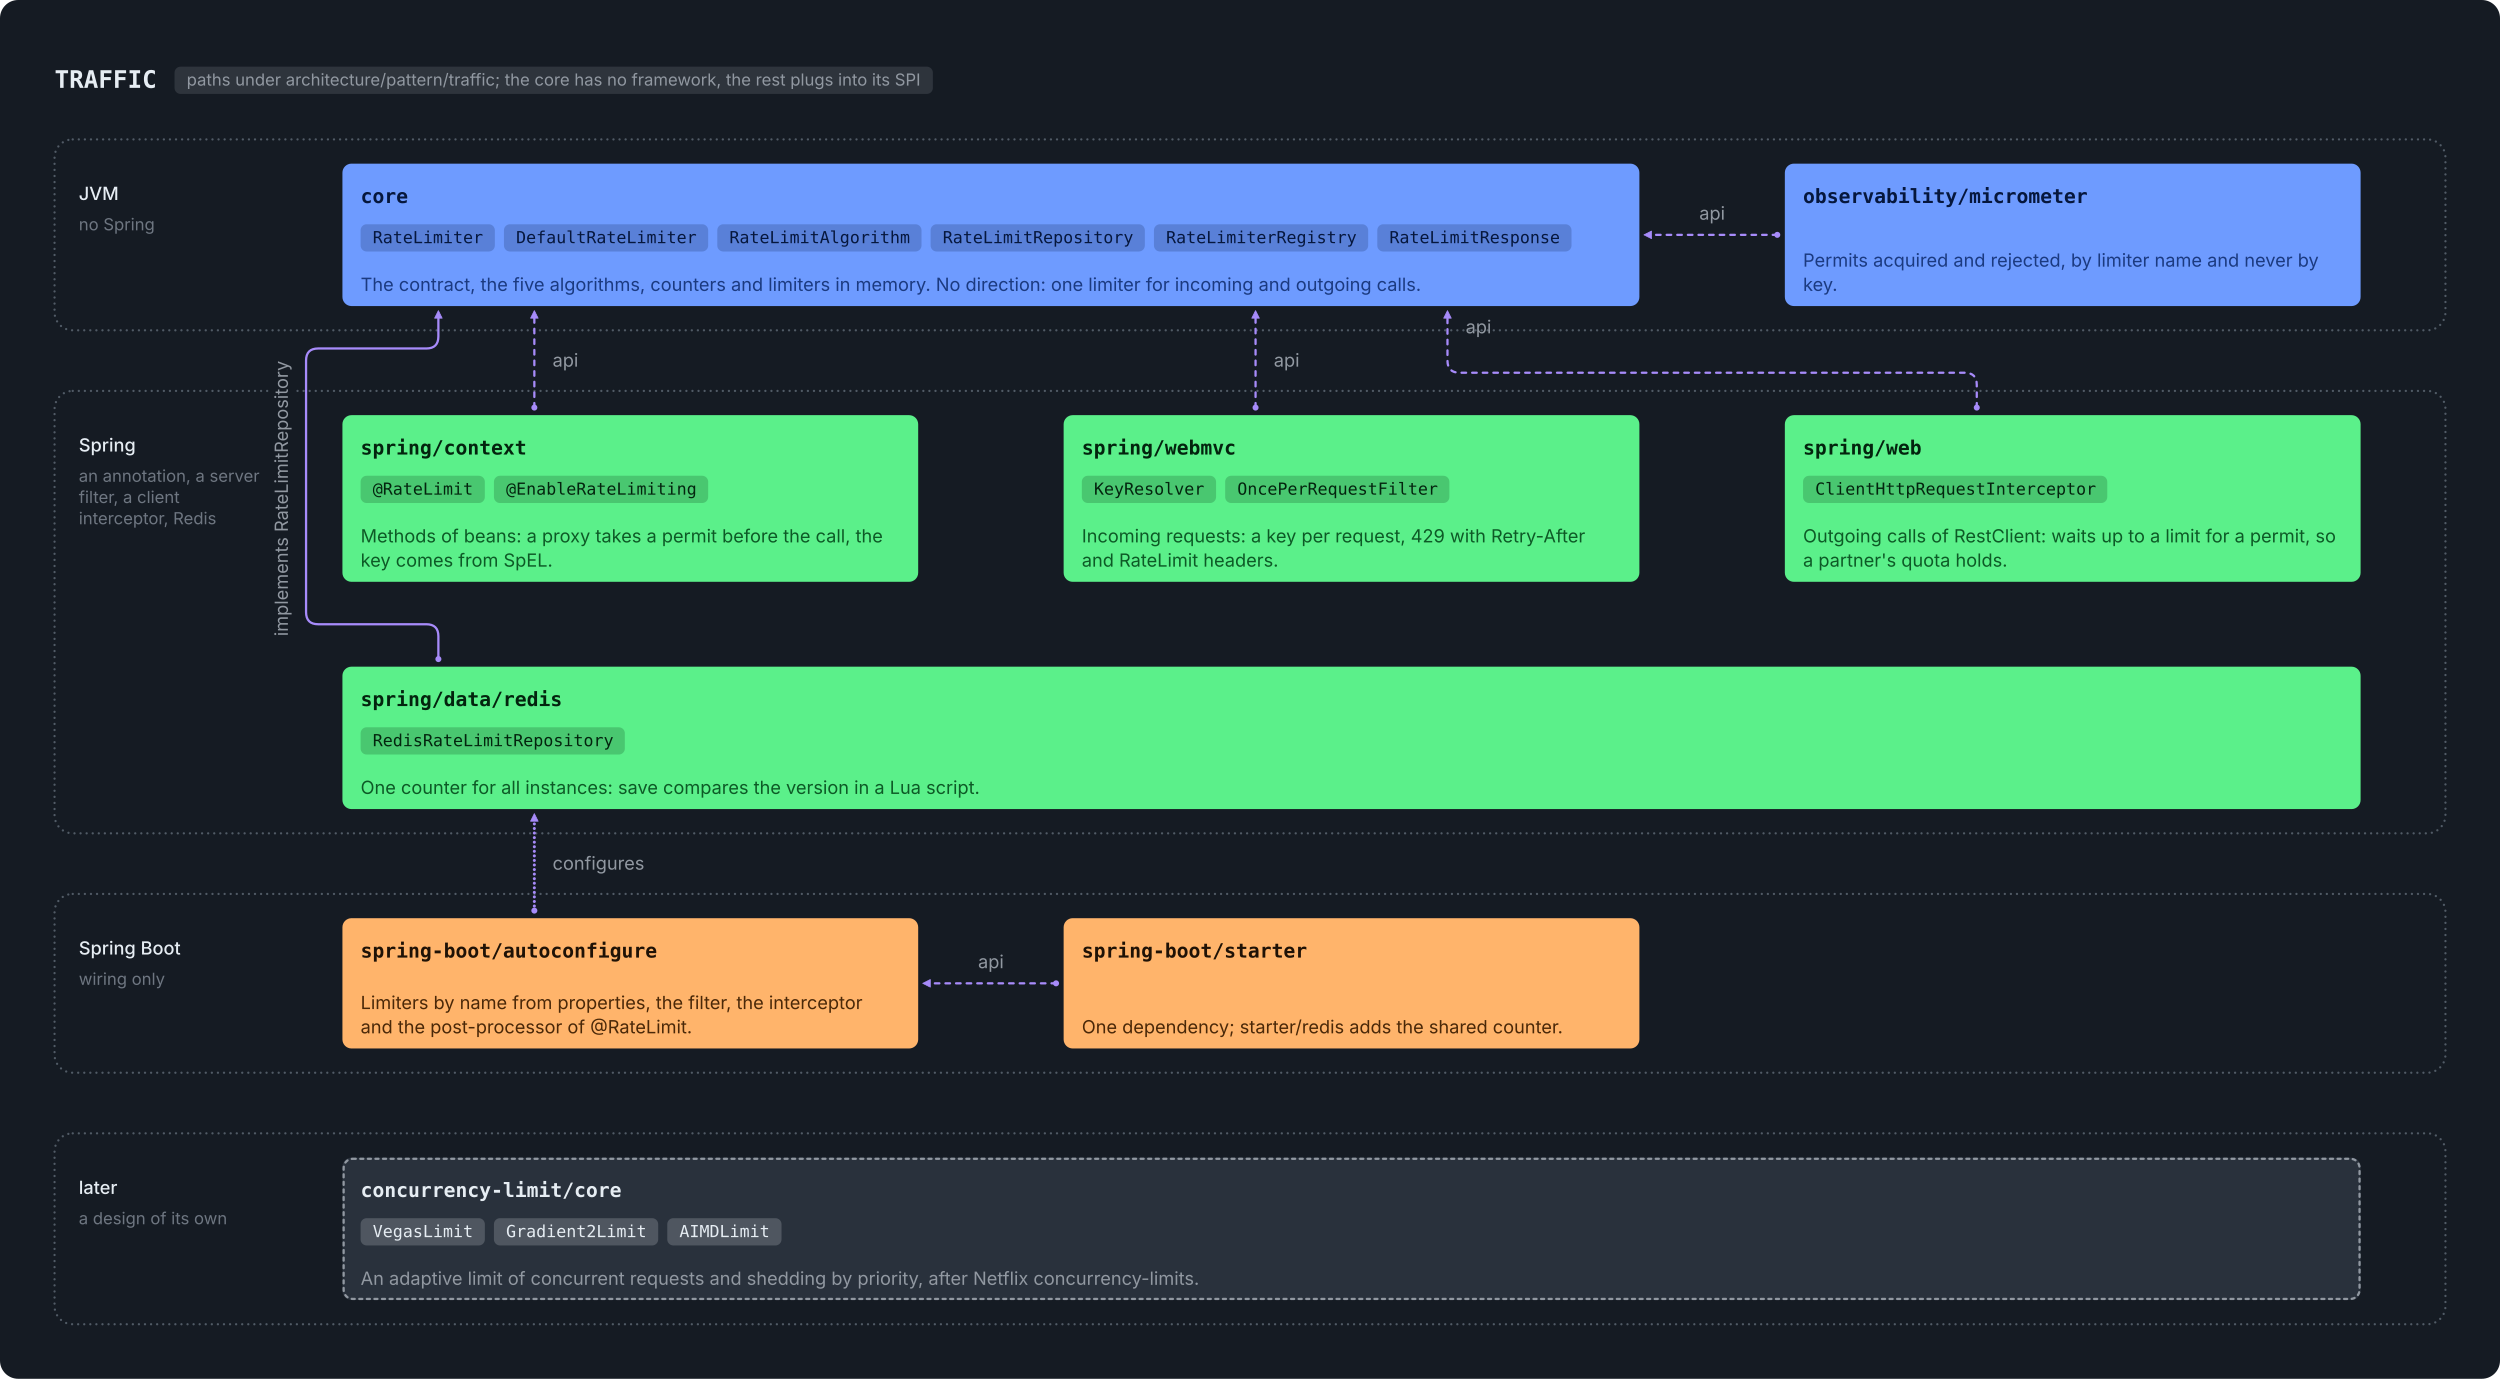
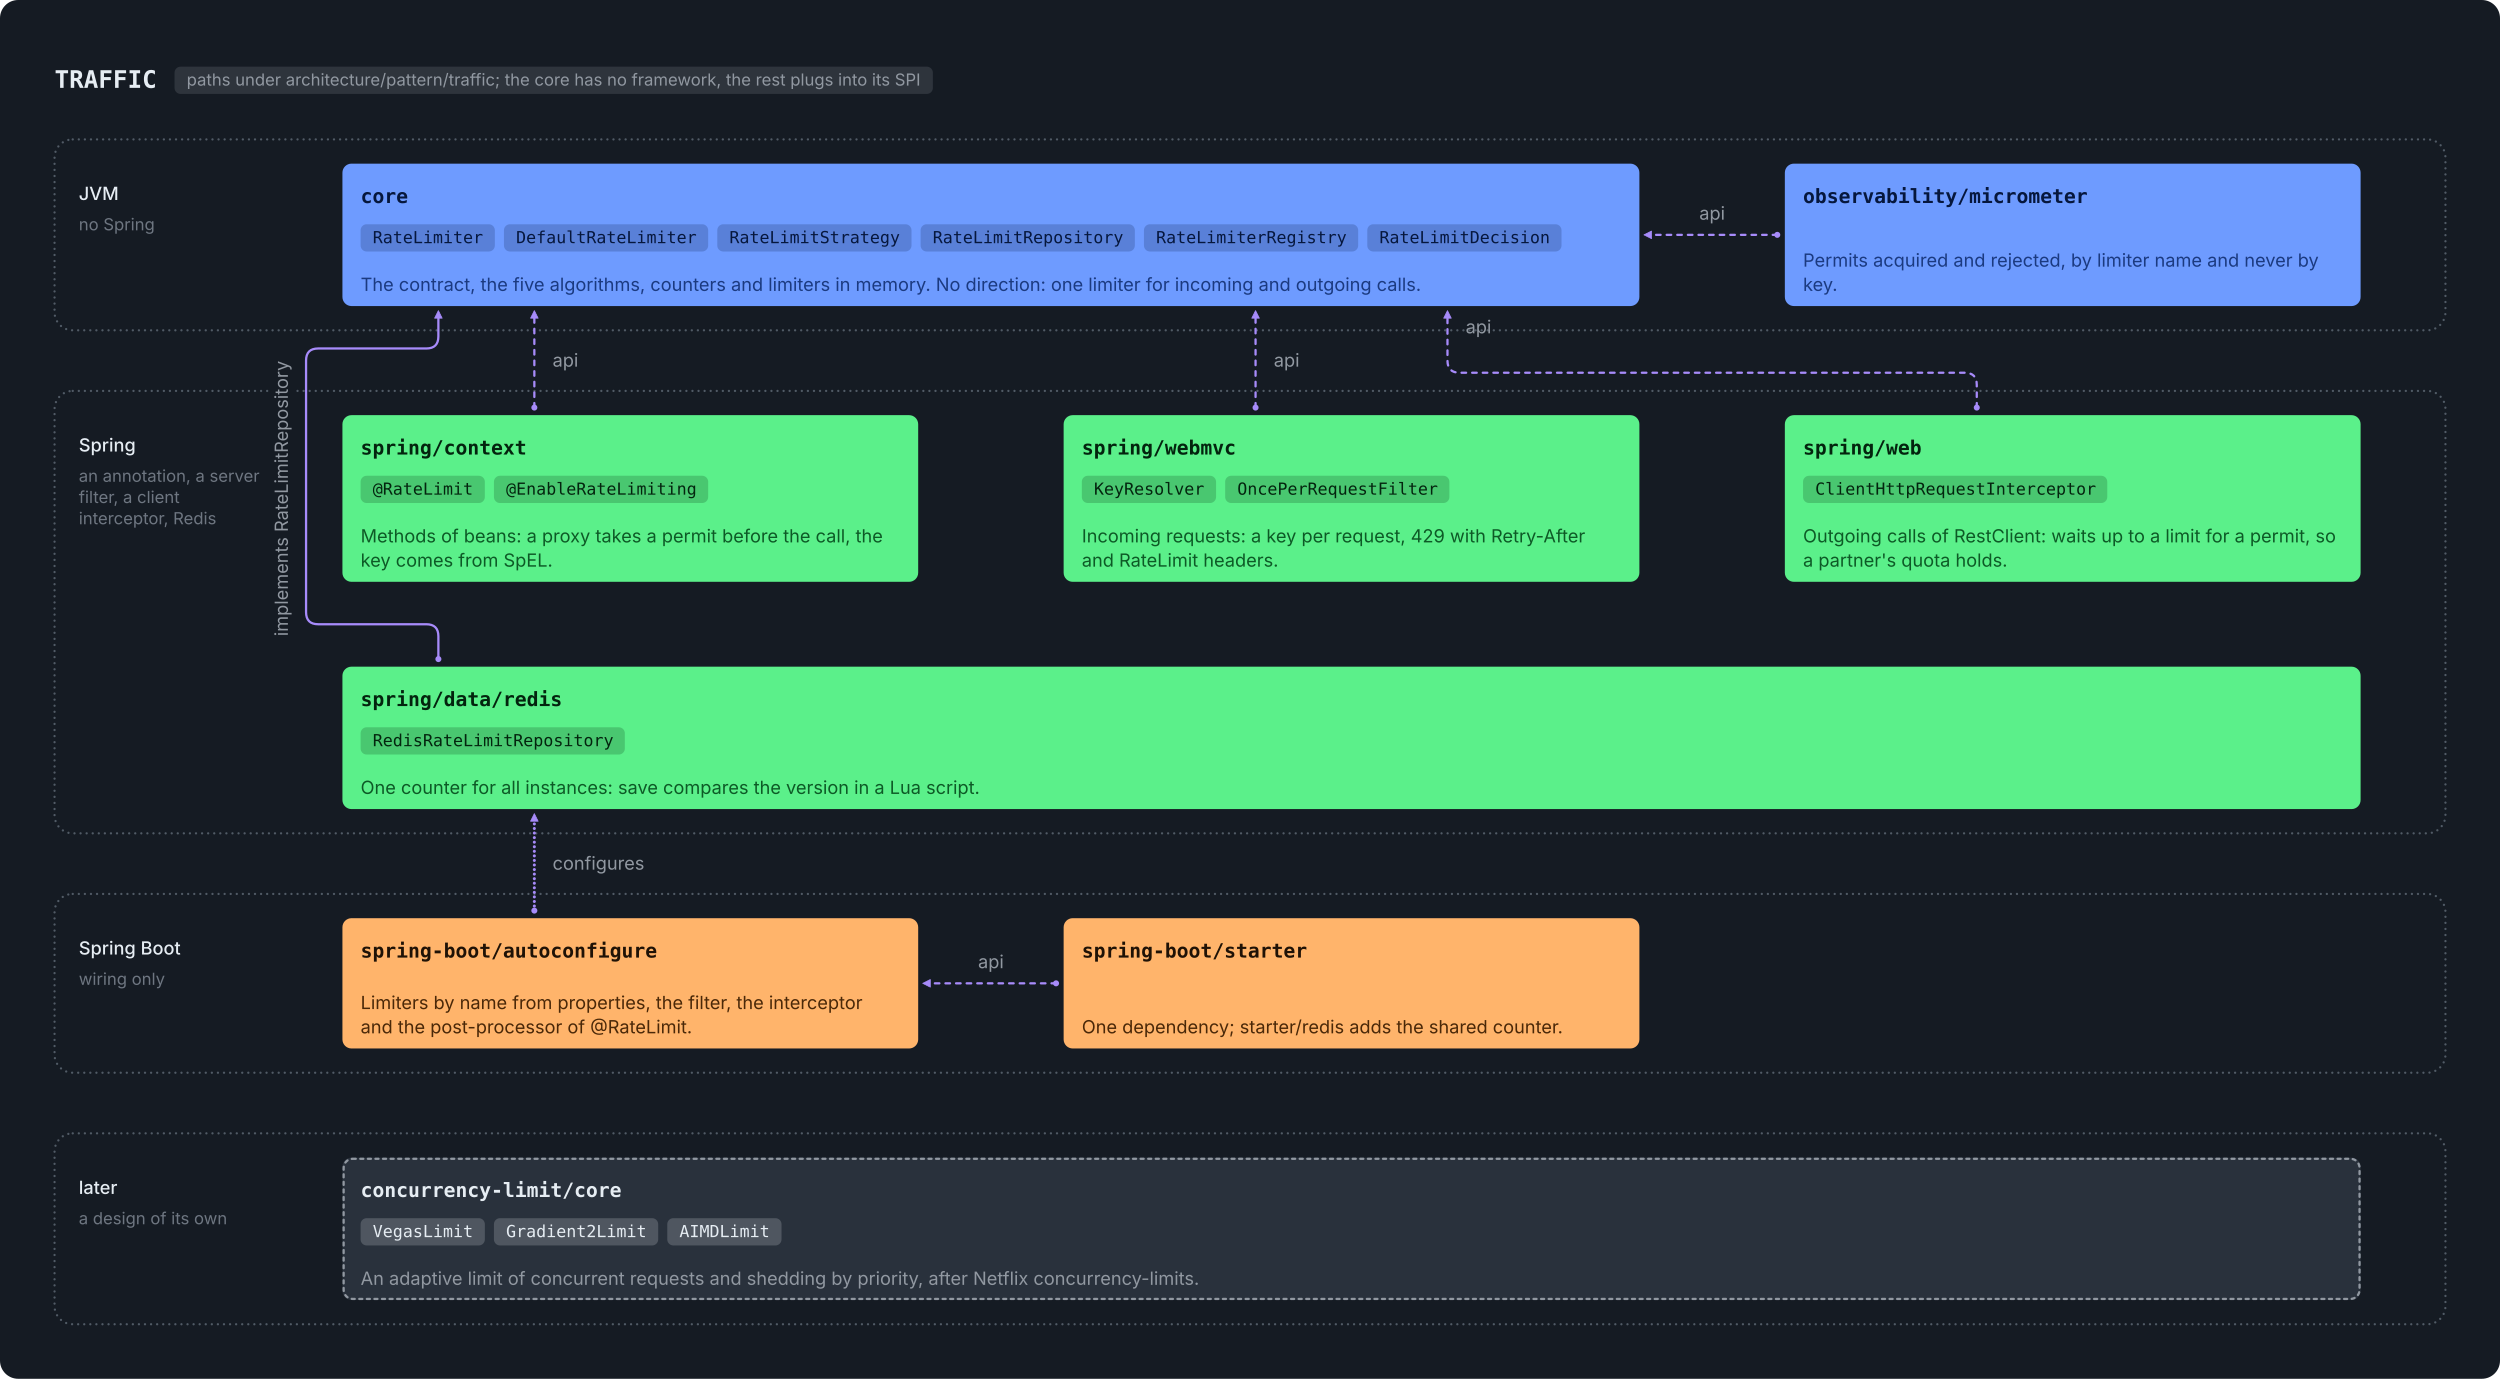
<svg xmlns="http://www.w3.org/2000/svg" viewBox="0 0 1650 910" width="1650" height="910" role="img">
  <rect width="1650" height="910" rx="12" fill="#151B23" />
  <g transform="translate(12,12)">
    <text x="24.0" y="46.0" font-family="ui-monospace, SFMono-Regular, 'SF Mono', Menlo, Consolas, monospace" font-size="16" font-weight="600" fill="#E6EDF3" text-anchor="start">TRAFFIC</text>
    <rect x="103.2" y="32.0" width="500.5" height="18" rx="4" fill="#9198A1" fill-opacity="0.2" />
    <text x="111.2" y="44.5" font-family="-apple-system, BlinkMacSystemFont, 'Segoe UI', Inter, Helvetica, Arial, sans-serif" font-size="11" font-weight="400" fill="#9198A1" text-anchor="start">paths under architecture/pattern/traffic; the core has no framework, the rest plugs into its SPI</text>
    <rect x="24" y="80" width="1578" height="126" rx="12" fill="none" stroke="#515B66" stroke-width="1.5" stroke-linecap="round" stroke-dasharray="0.01 4" />
    <text x="40.0" y="120.0" font-family="-apple-system, BlinkMacSystemFont, 'Segoe UI', Inter, Helvetica, Arial, sans-serif" font-size="12" font-weight="500" fill="#E6EDF3" text-anchor="start">JVM</text>
    <text x="40.0" y="140.0" font-family="-apple-system, BlinkMacSystemFont, 'Segoe UI', Inter, Helvetica, Arial, sans-serif" font-size="11" font-weight="400" fill="#6E7681" text-anchor="start">no Spring</text>
    <rect x="24" y="246" width="1578" height="292" rx="12" fill="none" stroke="#515B66" stroke-width="1.5" stroke-linecap="round" stroke-dasharray="0.01 4" />
    <text x="40.0" y="286.0" font-family="-apple-system, BlinkMacSystemFont, 'Segoe UI', Inter, Helvetica, Arial, sans-serif" font-size="12" font-weight="500" fill="#E6EDF3" text-anchor="start">Spring</text>
    <text x="40.0" y="306.0" font-family="-apple-system, BlinkMacSystemFont, 'Segoe UI', Inter, Helvetica, Arial, sans-serif" font-size="11" font-weight="400" fill="#6E7681" text-anchor="start">an annotation, a server</text>
    <text x="40.0" y="320.0" font-family="-apple-system, BlinkMacSystemFont, 'Segoe UI', Inter, Helvetica, Arial, sans-serif" font-size="11" font-weight="400" fill="#6E7681" text-anchor="start">filter, a client</text>
    <text x="40.0" y="334.0" font-family="-apple-system, BlinkMacSystemFont, 'Segoe UI', Inter, Helvetica, Arial, sans-serif" font-size="11" font-weight="400" fill="#6E7681" text-anchor="start">interceptor, Redis</text>
    <rect x="24" y="578" width="1578" height="118" rx="12" fill="none" stroke="#515B66" stroke-width="1.5" stroke-linecap="round" stroke-dasharray="0.01 4" />
    <text x="40.0" y="618.0" font-family="-apple-system, BlinkMacSystemFont, 'Segoe UI', Inter, Helvetica, Arial, sans-serif" font-size="12" font-weight="500" fill="#E6EDF3" text-anchor="start">Spring Boot</text>
    <text x="40.0" y="638.0" font-family="-apple-system, BlinkMacSystemFont, 'Segoe UI', Inter, Helvetica, Arial, sans-serif" font-size="11" font-weight="400" fill="#6E7681" text-anchor="start">wiring only</text>
    <rect x="24" y="736" width="1578" height="126" rx="12" fill="none" stroke="#515B66" stroke-width="1.5" stroke-linecap="round" stroke-dasharray="0.01 4" />
    <text x="40.0" y="776.0" font-family="-apple-system, BlinkMacSystemFont, 'Segoe UI', Inter, Helvetica, Arial, sans-serif" font-size="12" font-weight="500" fill="#E6EDF3" text-anchor="start">later</text>
    <text x="40.0" y="796.0" font-family="-apple-system, BlinkMacSystemFont, 'Segoe UI', Inter, Helvetica, Arial, sans-serif" font-size="11" font-weight="400" fill="#6E7681" text-anchor="start">a design of its own</text>
    <rect x="214.0" y="96.0" width="856.0" height="94.0" rx="6" fill="#6E9BFF" />
    <text x="226.0" y="122.0" font-family="ui-monospace, SFMono-Regular, 'SF Mono', Menlo, Consolas, monospace" font-size="13" font-weight="600" fill="#06173D" text-anchor="start">core</text>
    <rect x="226.0" y="136.0" width="88.6" height="18" rx="4" fill="#06173D" fill-opacity="0.2" />
    <text x="234.0" y="148.5" font-family="ui-monospace, SFMono-Regular, 'SF Mono', Menlo, Consolas, monospace" font-size="11" font-weight="400" fill="#06173D" text-anchor="start">RateLimiter</text>
    <rect x="320.6" y="136.0" width="134.8" height="18" rx="4" fill="#06173D" fill-opacity="0.2" />
    <text x="328.6" y="148.5" font-family="ui-monospace, SFMono-Regular, 'SF Mono', Menlo, Consolas, monospace" font-size="11" font-weight="400" fill="#06173D" text-anchor="start">DefaultRateLimiter</text>
-     <rect x="461.4" y="136.0" width="134.8" height="18" rx="4" fill="#06173D" fill-opacity="0.2" />
-     <text x="469.4" y="148.5" font-family="ui-monospace, SFMono-Regular, 'SF Mono', Menlo, Consolas, monospace" font-size="11" font-weight="400" fill="#06173D" text-anchor="start">RateLimitAlgorithm</text>
-     <rect x="602.2" y="136.0" width="141.4" height="18" rx="4" fill="#06173D" fill-opacity="0.2" />
-     <text x="610.2" y="148.5" font-family="ui-monospace, SFMono-Regular, 'SF Mono', Menlo, Consolas, monospace" font-size="11" font-weight="400" fill="#06173D" text-anchor="start">RateLimitRepository</text>
-     <rect x="749.6" y="136.0" width="141.4" height="18" rx="4" fill="#06173D" fill-opacity="0.2" />
-     <text x="757.6" y="148.5" font-family="ui-monospace, SFMono-Regular, 'SF Mono', Menlo, Consolas, monospace" font-size="11" font-weight="400" fill="#06173D" text-anchor="start">RateLimiterRegistry</text>
-     <rect x="897.0" y="136.0" width="128.2" height="18" rx="4" fill="#06173D" fill-opacity="0.2" />
-     <text x="905.0" y="148.5" font-family="ui-monospace, SFMono-Regular, 'SF Mono', Menlo, Consolas, monospace" font-size="11" font-weight="400" fill="#06173D" text-anchor="start">RateLimitResponse</text>
+     <rect x="461.4" y="136.0" width="128.2" height="18" rx="4" fill="#06173D" fill-opacity="0.2" />
+     <text x="469.4" y="148.5" font-family="ui-monospace, SFMono-Regular, 'SF Mono', Menlo, Consolas, monospace" font-size="11" font-weight="400" fill="#06173D" text-anchor="start">RateLimitStrategy</text>
+     <rect x="595.6" y="136.0" width="141.4" height="18" rx="4" fill="#06173D" fill-opacity="0.2" />
+     <text x="603.6" y="148.5" font-family="ui-monospace, SFMono-Regular, 'SF Mono', Menlo, Consolas, monospace" font-size="11" font-weight="400" fill="#06173D" text-anchor="start">RateLimitRepository</text>
+     <rect x="743.0" y="136.0" width="141.4" height="18" rx="4" fill="#06173D" fill-opacity="0.2" />
+     <text x="751.0" y="148.5" font-family="ui-monospace, SFMono-Regular, 'SF Mono', Menlo, Consolas, monospace" font-size="11" font-weight="400" fill="#06173D" text-anchor="start">RateLimiterRegistry</text>
+     <rect x="890.4" y="136.0" width="128.2" height="18" rx="4" fill="#06173D" fill-opacity="0.2" />
+     <text x="898.4" y="148.5" font-family="ui-monospace, SFMono-Regular, 'SF Mono', Menlo, Consolas, monospace" font-size="11" font-weight="400" fill="#06173D" text-anchor="start">RateLimitDecision</text>
    <text x="226.0" y="180.0" font-family="-apple-system, BlinkMacSystemFont, 'Segoe UI', Inter, Helvetica, Arial, sans-serif" font-size="12" font-weight="400" fill="#1B3A80" text-anchor="start">The contract, the five algorithms, counters and limiters in memory. No direction: one limiter for incoming and outgoing calls.</text>
    <rect x="1166.0" y="96.0" width="380.0" height="94.0" rx="6" fill="#6E9BFF" />
    <text x="1178.0" y="122.0" font-family="ui-monospace, SFMono-Regular, 'SF Mono', Menlo, Consolas, monospace" font-size="13" font-weight="600" fill="#06173D" text-anchor="start">observability/micrometer</text>
    <text x="1178.0" y="164.0" font-family="-apple-system, BlinkMacSystemFont, 'Segoe UI', Inter, Helvetica, Arial, sans-serif" font-size="12" font-weight="400" fill="#1B3A80" text-anchor="start">Permits acquired and rejected, by limiter name and never by</text>
    <text x="1178.0" y="180.0" font-family="-apple-system, BlinkMacSystemFont, 'Segoe UI', Inter, Helvetica, Arial, sans-serif" font-size="12" font-weight="400" fill="#1B3A80" text-anchor="start">key.</text>
    <rect x="214.0" y="262.0" width="380.0" height="110.0" rx="6" fill="#5BF08A" />
    <text x="226.0" y="288.0" font-family="ui-monospace, SFMono-Regular, 'SF Mono', Menlo, Consolas, monospace" font-size="13" font-weight="600" fill="#03240E" text-anchor="start">spring/context</text>
    <rect x="226.0" y="302.0" width="82.0" height="18" rx="4" fill="#03240E" fill-opacity="0.2" />
    <text x="234.0" y="314.5" font-family="ui-monospace, SFMono-Regular, 'SF Mono', Menlo, Consolas, monospace" font-size="11" font-weight="400" fill="#03240E" text-anchor="start">@RateLimit</text>
    <rect x="314.0" y="302.0" width="141.4" height="18" rx="4" fill="#03240E" fill-opacity="0.2" />
    <text x="322.0" y="314.5" font-family="ui-monospace, SFMono-Regular, 'SF Mono', Menlo, Consolas, monospace" font-size="11" font-weight="400" fill="#03240E" text-anchor="start">@EnableRateLimiting</text>
    <text x="226.0" y="346.0" font-family="-apple-system, BlinkMacSystemFont, 'Segoe UI', Inter, Helvetica, Arial, sans-serif" font-size="12" font-weight="400" fill="#0D5A26" text-anchor="start">Methods of beans: a proxy takes a permit before the call, the</text>
    <text x="226.0" y="362.0" font-family="-apple-system, BlinkMacSystemFont, 'Segoe UI', Inter, Helvetica, Arial, sans-serif" font-size="12" font-weight="400" fill="#0D5A26" text-anchor="start">key comes from SpEL.</text>
    <rect x="690.0" y="262.0" width="380.0" height="110.0" rx="6" fill="#5BF08A" />
    <text x="702.0" y="288.0" font-family="ui-monospace, SFMono-Regular, 'SF Mono', Menlo, Consolas, monospace" font-size="13" font-weight="600" fill="#03240E" text-anchor="start">spring/webmvc</text>
    <rect x="702.0" y="302.0" width="88.6" height="18" rx="4" fill="#03240E" fill-opacity="0.2" />
    <text x="710.0" y="314.5" font-family="ui-monospace, SFMono-Regular, 'SF Mono', Menlo, Consolas, monospace" font-size="11" font-weight="400" fill="#03240E" text-anchor="start">KeyResolver</text>
    <rect x="796.6" y="302.0" width="148.0" height="18" rx="4" fill="#03240E" fill-opacity="0.2" />
    <text x="804.6" y="314.5" font-family="ui-monospace, SFMono-Regular, 'SF Mono', Menlo, Consolas, monospace" font-size="11" font-weight="400" fill="#03240E" text-anchor="start">OncePerRequestFilter</text>
    <text x="702.0" y="346.0" font-family="-apple-system, BlinkMacSystemFont, 'Segoe UI', Inter, Helvetica, Arial, sans-serif" font-size="12" font-weight="400" fill="#0D5A26" text-anchor="start">Incoming requests: a key per request, 429 with Retry-After</text>
    <text x="702.0" y="362.0" font-family="-apple-system, BlinkMacSystemFont, 'Segoe UI', Inter, Helvetica, Arial, sans-serif" font-size="12" font-weight="400" fill="#0D5A26" text-anchor="start">and RateLimit headers.</text>
    <rect x="1166.0" y="262.0" width="380.0" height="110.0" rx="6" fill="#5BF08A" />
    <text x="1178.0" y="288.0" font-family="ui-monospace, SFMono-Regular, 'SF Mono', Menlo, Consolas, monospace" font-size="13" font-weight="600" fill="#03240E" text-anchor="start">spring/web</text>
    <rect x="1178.0" y="302.0" width="200.8" height="18" rx="4" fill="#03240E" fill-opacity="0.2" />
    <text x="1186.0" y="314.5" font-family="ui-monospace, SFMono-Regular, 'SF Mono', Menlo, Consolas, monospace" font-size="11" font-weight="400" fill="#03240E" text-anchor="start">ClientHttpRequestInterceptor</text>
    <text x="1178.0" y="346.0" font-family="-apple-system, BlinkMacSystemFont, 'Segoe UI', Inter, Helvetica, Arial, sans-serif" font-size="12" font-weight="400" fill="#0D5A26" text-anchor="start">Outgoing calls of RestClient: waits up to a limit for a permit, so</text>
    <text x="1178.0" y="362.0" font-family="-apple-system, BlinkMacSystemFont, 'Segoe UI', Inter, Helvetica, Arial, sans-serif" font-size="12" font-weight="400" fill="#0D5A26" text-anchor="start">a partner's quota holds.</text>
    <rect x="214.0" y="428.0" width="1332.0" height="94.0" rx="6" fill="#5BF08A" />
    <text x="226.0" y="454.0" font-family="ui-monospace, SFMono-Regular, 'SF Mono', Menlo, Consolas, monospace" font-size="13" font-weight="600" fill="#03240E" text-anchor="start">spring/data/redis</text>
    <rect x="226.0" y="468.0" width="174.4" height="18" rx="4" fill="#03240E" fill-opacity="0.2" />
    <text x="234.0" y="480.5" font-family="ui-monospace, SFMono-Regular, 'SF Mono', Menlo, Consolas, monospace" font-size="11" font-weight="400" fill="#03240E" text-anchor="start">RedisRateLimitRepository</text>
    <text x="226.0" y="512.0" font-family="-apple-system, BlinkMacSystemFont, 'Segoe UI', Inter, Helvetica, Arial, sans-serif" font-size="12" font-weight="400" fill="#0D5A26" text-anchor="start">One counter for all instances: save compares the version in a Lua script.</text>
    <rect x="214.0" y="594.0" width="380.0" height="86.0" rx="6" fill="#FFB46B" />
    <text x="226.0" y="620.0" font-family="ui-monospace, SFMono-Regular, 'SF Mono', Menlo, Consolas, monospace" font-size="13" font-weight="600" fill="#1F1206" text-anchor="start">spring-boot/autoconfigure</text>
    <text x="226.0" y="654.0" font-family="-apple-system, BlinkMacSystemFont, 'Segoe UI', Inter, Helvetica, Arial, sans-serif" font-size="12" font-weight="400" fill="#4A2808" text-anchor="start">Limiters by name from properties, the filter, the interceptor</text>
    <text x="226.0" y="670.0" font-family="-apple-system, BlinkMacSystemFont, 'Segoe UI', Inter, Helvetica, Arial, sans-serif" font-size="12" font-weight="400" fill="#4A2808" text-anchor="start">and the post-processor of @RateLimit.</text>
    <rect x="690.0" y="594.0" width="380.0" height="86.0" rx="6" fill="#FFB46B" />
    <text x="702.0" y="620.0" font-family="ui-monospace, SFMono-Regular, 'SF Mono', Menlo, Consolas, monospace" font-size="13" font-weight="600" fill="#1F1206" text-anchor="start">spring-boot/starter</text>
    <text x="702.0" y="670.0" font-family="-apple-system, BlinkMacSystemFont, 'Segoe UI', Inter, Helvetica, Arial, sans-serif" font-size="12" font-weight="400" fill="#4A2808" text-anchor="start">One dependency; starter/redis adds the shared counter.</text>
    <rect x="214.0" y="752.0" width="1332.0" height="94.0" rx="6" fill="#29313C" />
    <text x="226.0" y="778.0" font-family="ui-monospace, SFMono-Regular, 'SF Mono', Menlo, Consolas, monospace" font-size="13" font-weight="600" fill="#E6EDF3" text-anchor="start">concurrency-limit/core</text>
    <rect x="226.0" y="792.0" width="82.0" height="18" rx="4" fill="#E6EDF3" fill-opacity="0.2" />
    <text x="234.0" y="804.5" font-family="ui-monospace, SFMono-Regular, 'SF Mono', Menlo, Consolas, monospace" font-size="11" font-weight="400" fill="#E6EDF3" text-anchor="start">VegasLimit</text>
    <rect x="314.0" y="792.0" width="108.4" height="18" rx="4" fill="#E6EDF3" fill-opacity="0.2" />
    <text x="322.0" y="804.5" font-family="ui-monospace, SFMono-Regular, 'SF Mono', Menlo, Consolas, monospace" font-size="11" font-weight="400" fill="#E6EDF3" text-anchor="start">Gradient2Limit</text>
    <rect x="428.4" y="792.0" width="75.4" height="18" rx="4" fill="#E6EDF3" fill-opacity="0.2" />
    <text x="436.4" y="804.5" font-family="ui-monospace, SFMono-Regular, 'SF Mono', Menlo, Consolas, monospace" font-size="11" font-weight="400" fill="#E6EDF3" text-anchor="start">AIMDLimit</text>
    <text x="226.0" y="836.0" font-family="-apple-system, BlinkMacSystemFont, 'Segoe UI', Inter, Helvetica, Arial, sans-serif" font-size="12" font-weight="400" fill="#9198A1" text-anchor="start">An adaptive limit of concurrent requests and shedding by priority, after Netflix concurrency-limits.</text>
    <rect x="214.8" y="752.8" width="1330.5" height="92.5" rx="6" fill="none" stroke="#9198A1" stroke-width="1.5" stroke-dasharray="2 3" stroke-linecap="round" />
    <circle cx="1161" cy="143.0" r="2" fill="#A78BFA" />
    <path d="M1073,143.0 L1078.0,140.5 L1078.0,145.5 Z" fill="#A78BFA" stroke="#A78BFA" stroke-width="0.5" stroke-linejoin="round" />
    <path d="M1161,143.0 L1078,143.0" stroke="#A78BFA" stroke-width="1.5" fill="none" stroke-linecap="round" stroke-linejoin="round" stroke-dasharray="3 4" />
    <text x="1118.0" y="133.0" font-family="-apple-system, BlinkMacSystemFont, 'Segoe UI', Inter, Helvetica, Arial, sans-serif" font-size="12" font-weight="400" fill="#9198A1" text-anchor="middle">api</text>
    <circle cx="340.667" cy="257" r="2" fill="#A78BFA" />
    <path d="M340.667,193 L343.167,198.0 L338.167,198.0 Z" fill="#A78BFA" stroke="#A78BFA" stroke-width="0.5" stroke-linejoin="round" />
    <path d="M340.667,257 L340.667,198" stroke="#A78BFA" stroke-width="1.5" fill="none" stroke-linecap="round" stroke-linejoin="round" stroke-dasharray="3 4" />
    <text x="352.7" y="230.0" font-family="-apple-system, BlinkMacSystemFont, 'Segoe UI', Inter, Helvetica, Arial, sans-serif" font-size="12" font-weight="400" fill="#9198A1" text-anchor="start">api</text>
    <circle cx="816.667" cy="257" r="2" fill="#A78BFA" />
    <path d="M816.667,193 L819.167,198.0 L814.167,198.0 Z" fill="#A78BFA" stroke="#A78BFA" stroke-width="0.5" stroke-linejoin="round" />
    <path d="M816.667,257 L816.667,198" stroke="#A78BFA" stroke-width="1.5" fill="none" stroke-linecap="round" stroke-linejoin="round" stroke-dasharray="3 4" />
    <text x="828.7" y="230.0" font-family="-apple-system, BlinkMacSystemFont, 'Segoe UI', Inter, Helvetica, Arial, sans-serif" font-size="12" font-weight="400" fill="#9198A1" text-anchor="start">api</text>
    <circle cx="1292.667" cy="257" r="2" fill="#A78BFA" />
    <path d="M943.333,193 L945.833,198.0 L940.833,198.0 Z" fill="#A78BFA" stroke="#A78BFA" stroke-width="0.5" stroke-linejoin="round" />
    <path d="M1292.667,257 L1292.667,242.0 Q1292.667,234.0 1284.667,234.0 L951.333,234.0 Q943.333,234.0 943.333,226.0 L943.333,198" stroke="#A78BFA" stroke-width="1.5" fill="none" stroke-linecap="round" stroke-linejoin="round" stroke-dasharray="3 4" />
    <text x="955.3" y="208.0" font-family="-apple-system, BlinkMacSystemFont, 'Segoe UI', Inter, Helvetica, Arial, sans-serif" font-size="12" font-weight="400" fill="#9198A1" text-anchor="start">api</text>
    <circle cx="277.333" cy="423" r="2" fill="#A78BFA" />
    <path d="M277.333,193 L279.833,198.0 L274.833,198.0 Z" fill="#A78BFA" stroke="#A78BFA" stroke-width="0.5" stroke-linejoin="round" />
    <path d="M277.333,423 L277.333,408.0 Q277.333,400.0 269.333,400.0 L198,400.0 Q190,400.0 190,392.0 L190,226.0 Q190,218.0 198,218.0 L269.333,218.0 Q277.333,218.0 277.333,210.0 L277.333,198" stroke="#A78BFA" stroke-width="1.5" fill="none" stroke-linecap="round" stroke-linejoin="round" />
    <g transform="rotate(-90 178 317.0)">
      <rect x="70.0" y="305.0" width="216.0" height="16.0" rx="2" fill="#151B23" />
      <text x="178.0" y="317.0" font-family="-apple-system, BlinkMacSystemFont, 'Segoe UI', Inter, Helvetica, Arial, sans-serif" font-size="12" font-weight="400" fill="#9198A1" text-anchor="middle">implements RateLimitRepository</text>
    </g>
    <circle cx="340.667" cy="589" r="2" fill="#A78BFA" />
    <path d="M340.667,525 L343.167,530.0 L338.167,530.0 Z" fill="#A78BFA" stroke="#A78BFA" stroke-width="0.5" stroke-linejoin="round" />
    <path d="M340.667,589 L340.667,530" stroke="#A78BFA" stroke-width="2" fill="none" stroke-linecap="round" stroke-linejoin="round" stroke-dasharray="0.01 3" />
    <text x="352.7" y="562.0" font-family="-apple-system, BlinkMacSystemFont, 'Segoe UI', Inter, Helvetica, Arial, sans-serif" font-size="12" font-weight="400" fill="#9198A1" text-anchor="start">configures</text>
    <circle cx="685" cy="637.0" r="2" fill="#A78BFA" />
    <path d="M597,637.0 L602.0,634.5 L602.0,639.5 Z" fill="#A78BFA" stroke="#A78BFA" stroke-width="0.5" stroke-linejoin="round" />
    <path d="M685,637.0 L602,637.0" stroke="#A78BFA" stroke-width="1.5" fill="none" stroke-linecap="round" stroke-linejoin="round" stroke-dasharray="3 4" />
    <text x="642.0" y="627.0" font-family="-apple-system, BlinkMacSystemFont, 'Segoe UI', Inter, Helvetica, Arial, sans-serif" font-size="12" font-weight="400" fill="#9198A1" text-anchor="middle">api</text>
  </g>
</svg>
